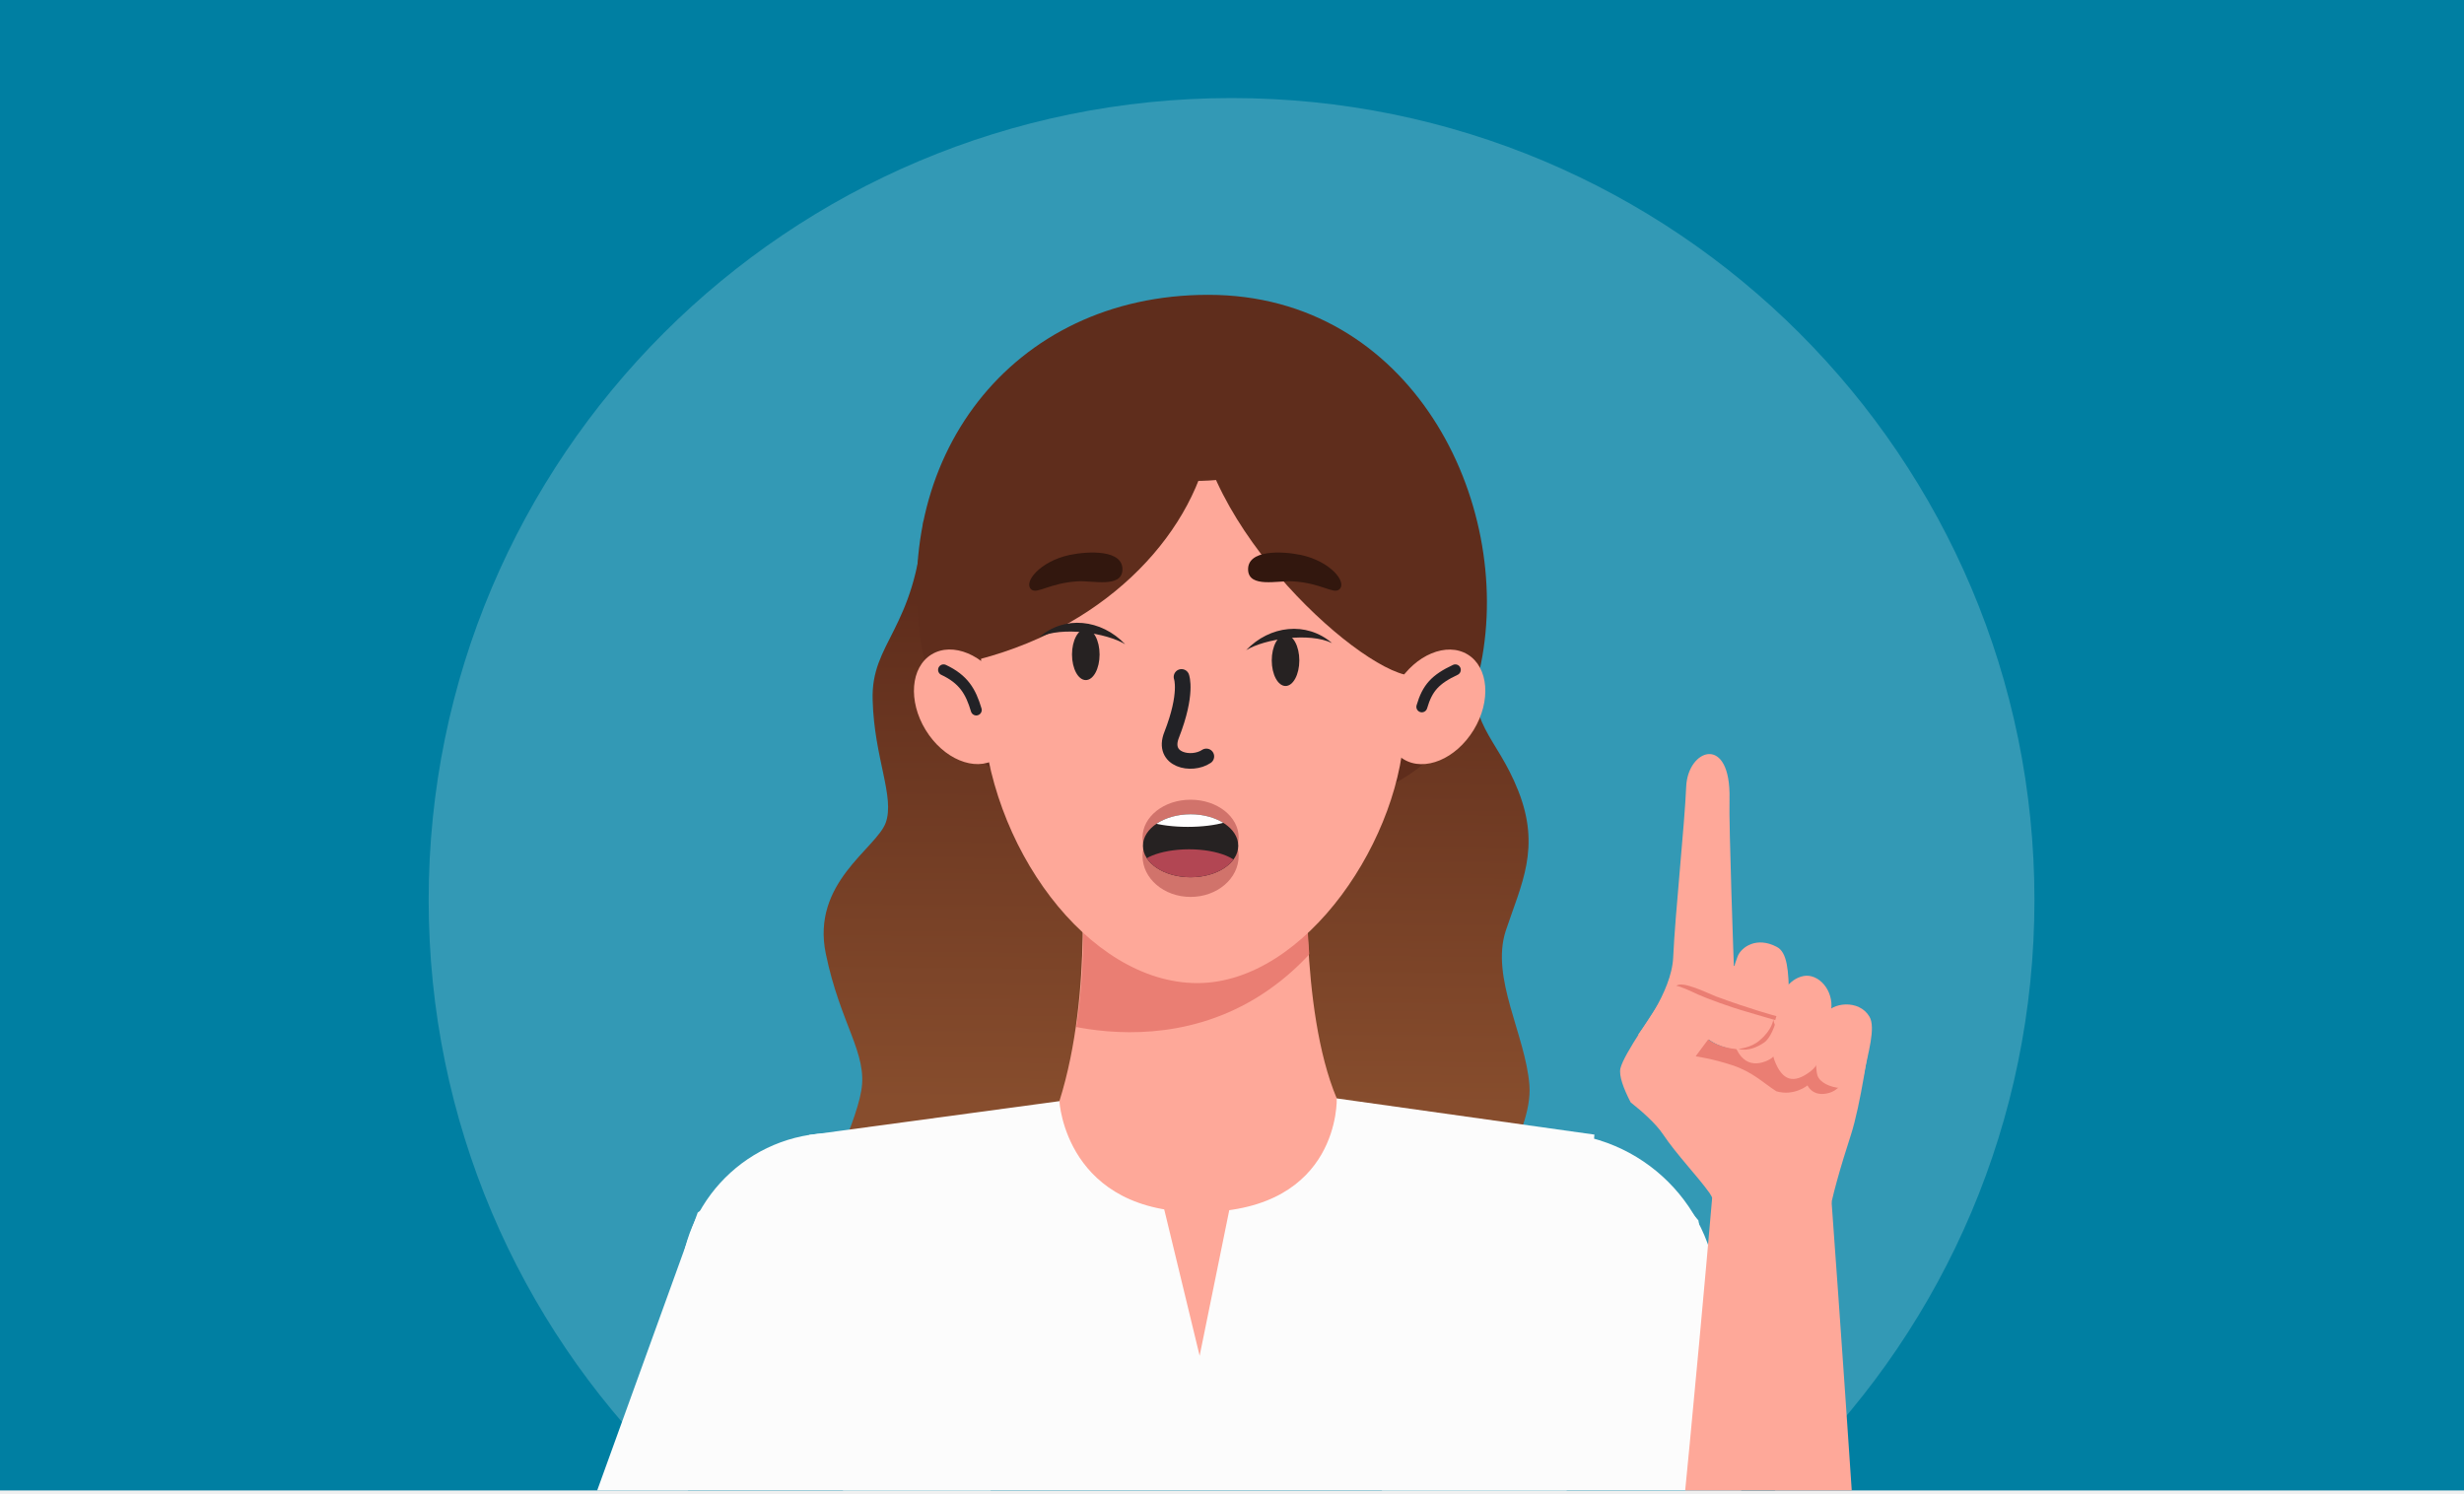
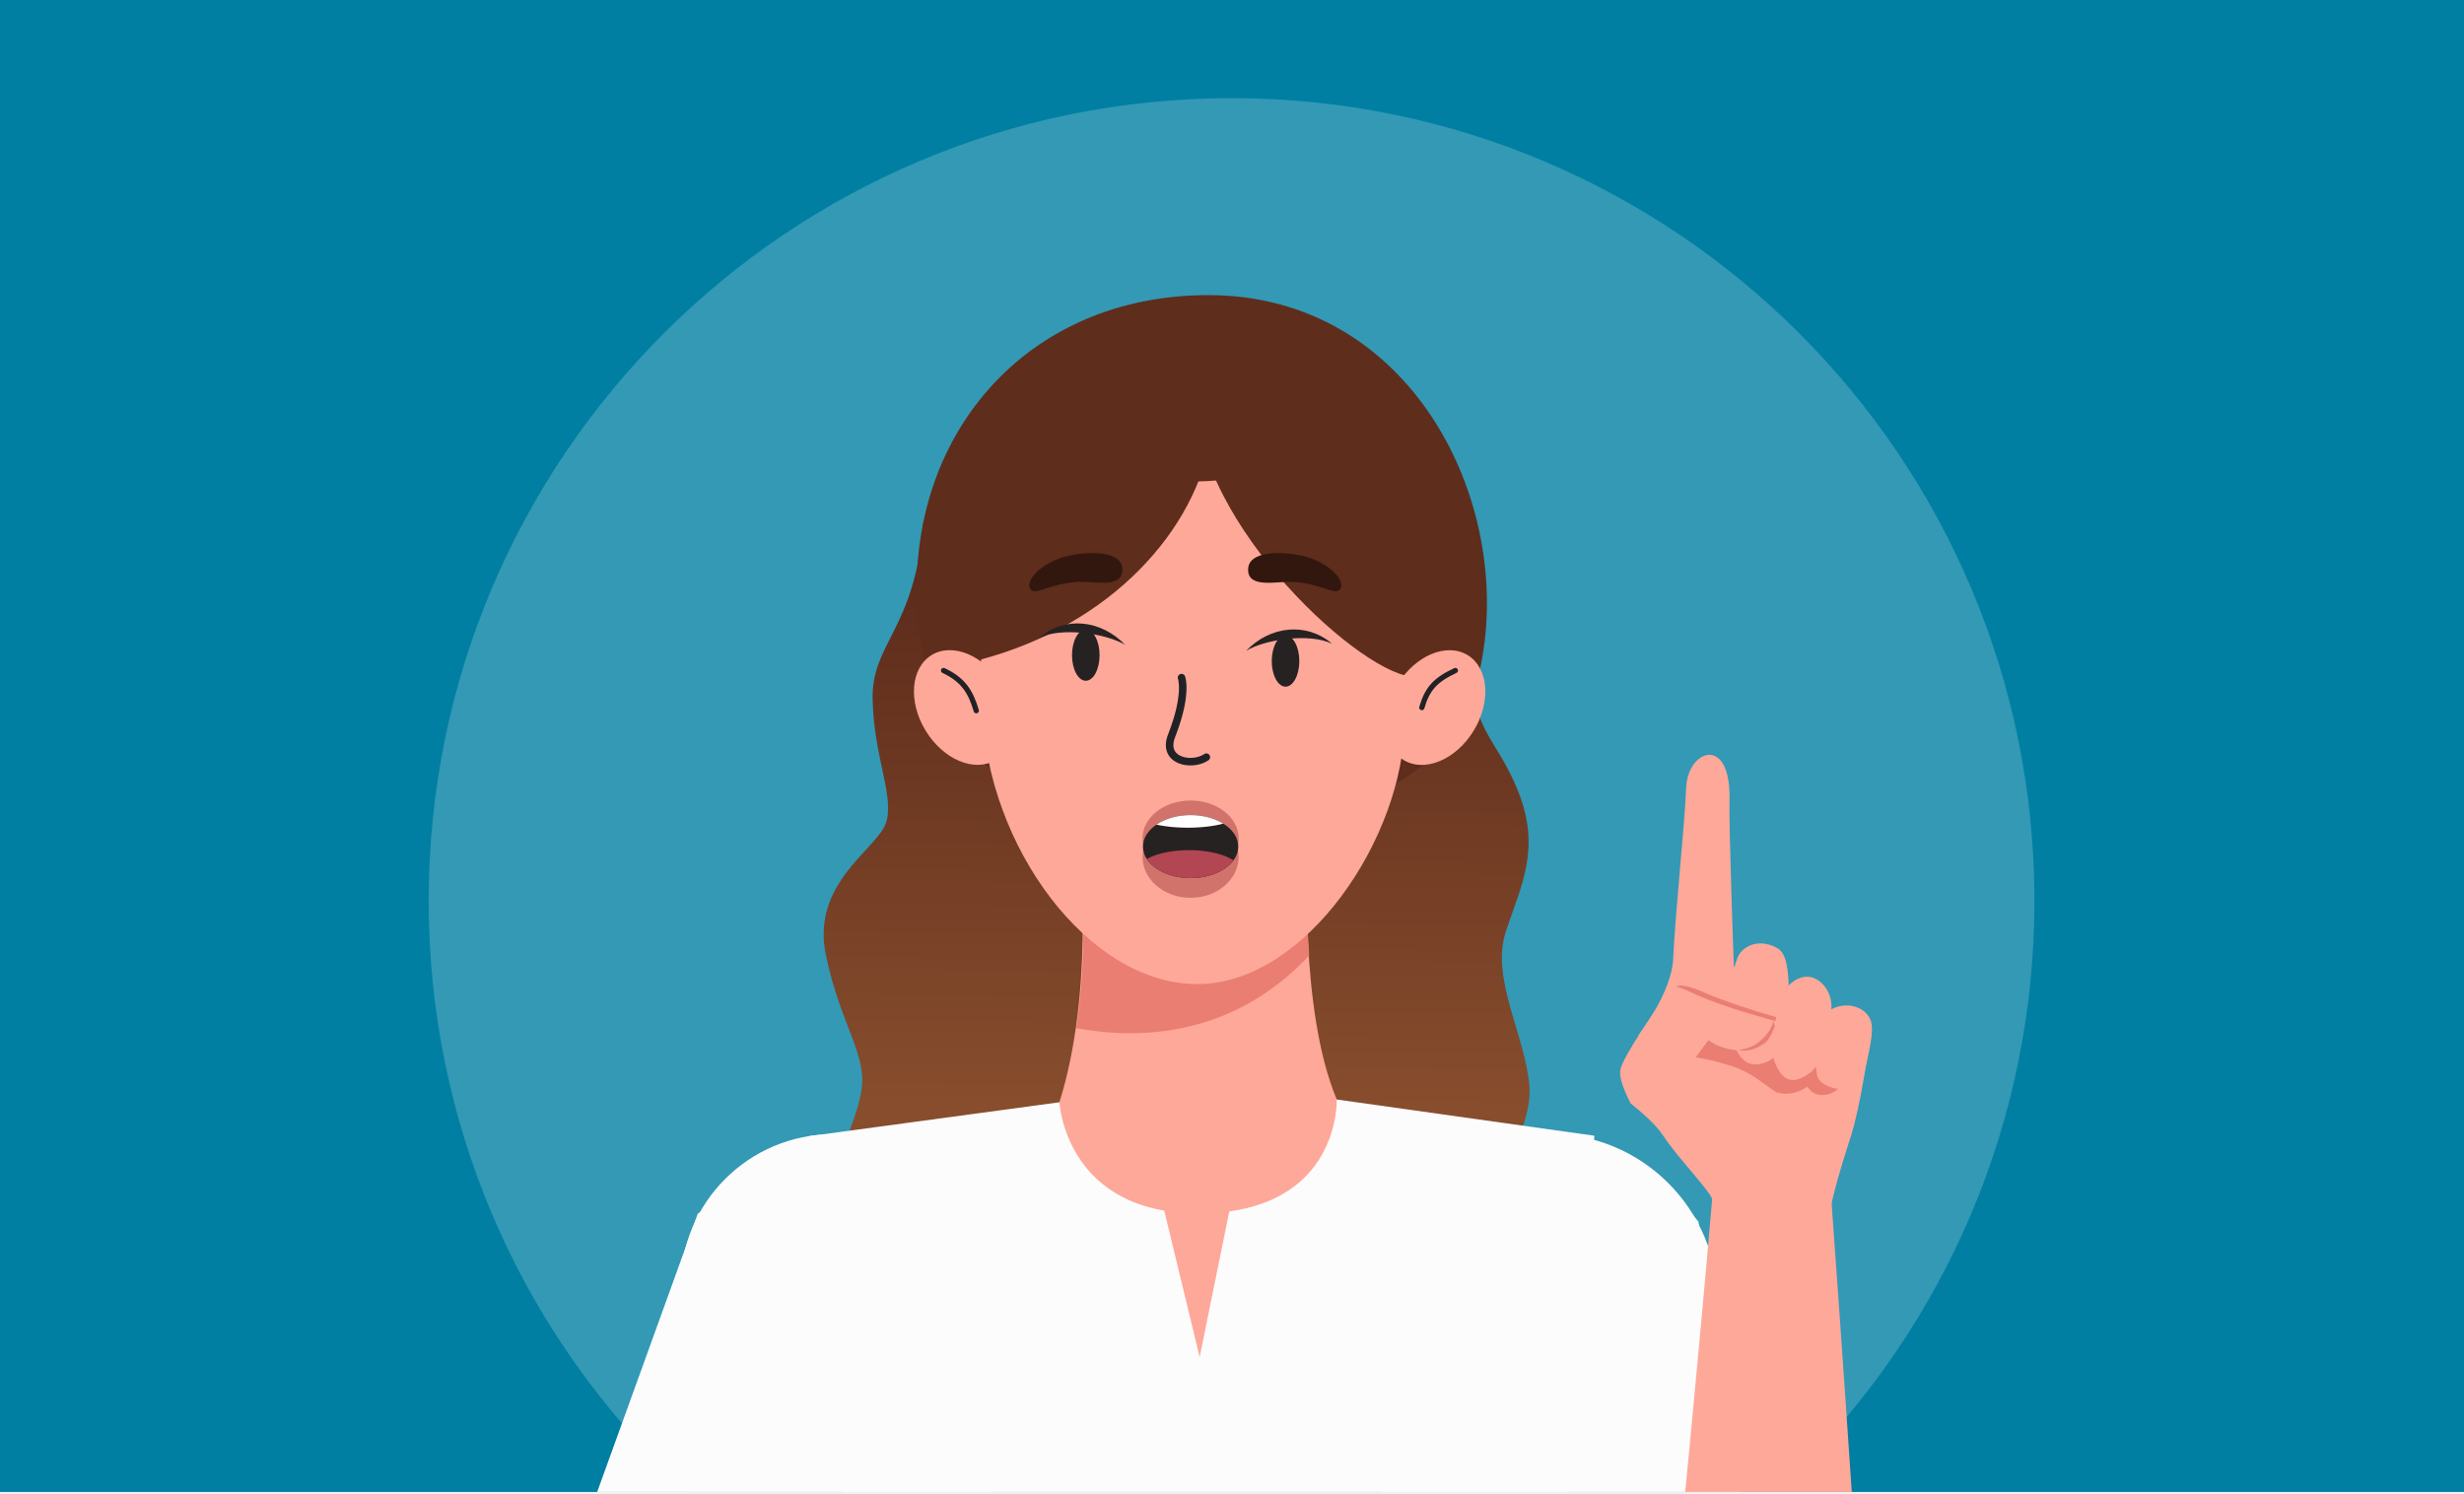
- <svg xmlns="http://www.w3.org/2000/svg" width="386" height="234" viewBox="0 0 386 234" fill="none">
-   <g clip-path="url(#clip0_446_15263)">
-     <rect width="386" height="233.519" fill="#007FA2" />
-     <path d="M192.931 266.668C262.396 266.668 318.709 210.412 318.709 141.016C318.709 71.62 262.396 15.363 192.931 15.363C123.465 15.363 67.152 71.62 67.152 141.016C67.152 210.412 123.465 266.668 192.931 266.668Z" fill="#007FA2" />
-     <path d="M192.931 266.668C262.396 266.668 318.709 210.412 318.709 141.016C318.709 71.62 262.396 15.363 192.931 15.363C123.465 15.363 67.152 71.62 67.152 141.016C67.152 210.412 123.465 266.668 192.931 266.668Z" fill="white" fill-opacity="0.2" />
-     <path d="M144.669 81.581C143.373 98.721 136.399 100.57 136.707 109.695C136.954 118.82 140.225 124.862 138.744 128.931C137.201 133.001 127.08 138.303 129.363 149.401C131.647 160.499 135.967 165.061 134.918 170.918C133.93 176.714 127.82 188.86 127.82 188.86L231.257 189.538C231.257 189.538 240.206 177.885 239.589 169.994C238.972 162.102 233.479 153.223 235.886 145.825C238.355 138.426 241.379 132.877 237.861 123.937C234.343 114.997 229.653 113.826 231.319 103.036C233.047 92.247 232.615 72.209 215.026 64.564C197.437 56.919 144.669 81.581 144.669 81.581Z" fill="url(#paint0_linear_446_15263)" />
-     <path d="M268.347 198.232C268.347 209.514 259.152 218.701 247.857 218.701L268.347 198.232Z" fill="#F5F5F5" />
-     <path d="M209.409 172.09L249.772 177.762L240.515 296.509L256.005 347.128L123.809 348.793L138.25 298.729L126.771 177.824L165.961 172.521L209.409 172.09Z" fill="#FCFCFC" />
-     <path d="M144.544 102.235C139.051 72.024 158.307 46.191 189.289 46.191C221.073 46.191 237.119 78.498 231.997 104.023C228.047 123.876 209.408 128.623 187.067 128.623C164.726 128.623 148.062 121.595 144.544 102.235Z" fill="#5F2D1C" />
-     <path d="M169.17 133.987C169.17 133.987 171.392 155.32 165.961 172.521C165.961 172.521 166.887 190.278 188.426 189.908C210.027 189.538 209.409 172.09 209.409 172.09C203.485 158.033 204.842 133.371 204.842 133.371L169.17 133.987Z" fill="#FEA899" />
-     <path d="M181.143 184.359L187.931 212.412L194.103 182.078L181.143 184.359Z" fill="#FEA899" />
-     <mask id="mask0_446_15263" style="mask-type:luminance" maskUnits="userSpaceOnUse" x="165" y="133" width="45" height="54">
-       <path d="M169.171 133.987C169.171 133.987 171.639 154.457 166.147 171.72C164.357 177.392 177.194 186.579 188.735 186.579C200.276 186.579 211.632 175.481 209.41 170.179C203.485 156.121 204.843 133.432 204.843 133.432L169.171 133.987Z" fill="white" />
+ <svg xmlns="http://www.w3.org/2000/svg" width="800" height="485" viewBox="0 0 800 485" fill="none">
+   <g clip-path="url(#clip0_447_14632)">
+     <rect width="800" height="484.462" fill="#007FA2" />
+     <path d="M399.856 553.234C543.826 553.234 660.537 436.523 660.537 292.553C660.537 148.583 543.826 31.873 399.856 31.873C255.886 31.873 139.176 148.583 139.176 292.553C139.176 436.523 255.886 553.234 399.856 553.234Z" fill="#007FA2" />
+     <path d="M399.856 553.234C543.826 553.234 660.537 436.523 660.537 292.553C660.537 148.583 543.826 31.873 399.856 31.873C255.886 31.873 139.176 148.583 139.176 292.553C139.176 436.523 255.886 553.234 399.856 553.234Z" fill="white" fill-opacity="0.2" />
+     <path d="M299.833 169.248C297.147 204.807 282.694 208.644 283.333 227.575C283.845 246.506 290.624 259.041 287.554 267.483C284.356 275.925 263.379 286.925 268.112 309.949C272.844 332.973 281.798 342.438 279.624 354.59C277.577 366.613 264.914 391.811 264.914 391.811L479.291 393.218C479.291 393.218 497.838 369.043 496.559 352.671C495.28 336.298 483.896 317.879 488.884 302.53C494.001 287.181 500.268 275.669 492.978 257.122C485.687 238.575 475.966 236.145 479.419 213.761C483.001 191.376 482.105 149.806 445.651 133.945C409.197 118.084 299.833 169.248 299.833 169.248Z" fill="url(#paint0_linear_447_14632)" />
+     <path d="M556.163 411.254C556.163 434.661 537.105 453.72 513.697 453.72L556.163 411.254Z" fill="#F5F5F5" />
+     <path d="M434.011 357.02L517.664 368.788L498.477 615.142L530.583 720.156L256.6 723.61L286.531 619.747L262.739 368.915L343.962 357.915L434.011 357.02Z" fill="#FCFCFC" />
+     <path d="M299.574 212.098C288.19 149.422 328.098 95.828 392.309 95.828C458.183 95.828 491.439 162.853 480.823 215.807C472.636 256.994 434.008 266.843 387.704 266.843C341.401 266.843 306.865 252.262 299.574 212.098Z" fill="#5F2D1C" />
+     <path d="M350.616 277.971C350.616 277.971 355.221 322.228 343.965 357.915C343.965 357.915 345.883 394.753 390.524 393.986C435.293 393.218 434.013 357.02 434.013 357.02C421.734 327.856 424.548 276.692 424.548 276.692L350.616 277.971Z" fill="#FEA899" />
+     <path d="M375.43 382.474L389.5 440.673L402.291 377.741L375.43 382.474Z" fill="#FEA899" />
+     <mask id="mask0_447_14632" style="mask-type:luminance" maskUnits="userSpaceOnUse" x="344" y="276" width="91" height="112">
+       <path d="M350.618 277.972C350.618 277.972 355.734 320.438 344.35 356.252C340.641 368.02 367.246 387.079 391.165 387.079C415.085 387.079 438.62 364.055 434.015 353.055C421.736 323.891 424.55 276.82 424.55 276.82L350.618 277.972Z" fill="white" />
    </mask>
-     <g mask="url(#mask0_446_15263)">
-       <path d="M211.817 140.338C193.734 171.658 162.752 159.327 162.752 159.327L164.727 141.632C164.727 141.632 229.9 109.017 211.817 140.338Z" fill="#EA7E73" />
+     <g mask="url(#mask0_447_14632)">
+       <path d="M439.001 291.146C401.523 356.124 337.312 330.542 337.312 330.542L341.406 293.832C341.406 293.832 476.479 226.168 439.001 291.146Z" fill="#EA7E73" />
    </g>
-     <path d="M153.864 110.867C152.753 78.744 155.407 49.52 188.672 49.52C219.592 49.52 220.271 83.492 220.024 113.148C219.901 130.904 204.657 154.025 187.562 154.025C170.466 154.025 154.605 132.446 153.864 110.867Z" fill="#FEA899" />
-     <path d="M186.514 137.132C190.672 137.132 194.043 134.482 194.043 131.213C194.043 127.944 190.672 125.294 186.514 125.294C182.355 125.294 178.984 127.944 178.984 131.213C178.984 134.482 182.355 137.132 186.514 137.132Z" fill="#D1736B" />
-     <path d="M186.514 140.523C190.672 140.523 194.043 137.652 194.043 134.111C194.043 130.569 190.672 127.698 186.514 127.698C182.355 127.698 178.984 130.569 178.984 134.111C178.984 137.652 182.355 140.523 186.514 140.523Z" fill="#D1736B" />
-     <path d="M186.515 137.44C190.639 137.44 193.982 135.231 193.982 132.507C193.982 129.783 190.639 127.575 186.515 127.575C182.39 127.575 179.047 129.783 179.047 132.507C179.047 135.231 182.39 137.44 186.515 137.44Z" fill="#262222" />
-     <mask id="mask1_446_15263" style="mask-type:luminance" maskUnits="userSpaceOnUse" x="179" y="127" width="15" height="11">
-       <path d="M186.515 137.44C190.639 137.44 193.982 135.232 193.982 132.508C193.982 129.784 190.639 127.575 186.515 127.575C182.39 127.575 179.047 129.784 179.047 132.508C179.047 135.232 182.39 137.44 186.515 137.44Z" fill="white" />
+     <path d="M318.891 230.005C316.589 163.364 322.089 102.735 391.032 102.735C455.115 102.735 456.522 173.213 456.011 234.738C455.755 271.576 424.161 319.542 388.73 319.542C353.299 319.542 320.426 274.774 318.891 230.005Z" fill="#FEA899" />
+     <path d="M386.558 284.495C395.177 284.495 402.163 278.997 402.163 272.216C402.163 265.434 395.177 259.936 386.558 259.936C377.94 259.936 370.953 265.434 370.953 272.216C370.953 278.997 377.94 284.495 386.558 284.495Z" fill="#D1736B" />
+     <path d="M386.558 291.53C395.177 291.53 402.163 285.574 402.163 278.227C402.163 270.881 395.177 264.925 386.558 264.925C377.94 264.925 370.953 270.881 370.953 278.227C370.953 285.574 377.94 291.53 386.558 291.53Z" fill="#D1736B" />
+     <path d="M386.559 285.135C395.107 285.135 402.036 280.553 402.036 274.902C402.036 269.25 395.107 264.669 386.559 264.669C378.011 264.669 371.082 269.25 371.082 274.902C371.082 280.553 378.011 285.135 386.559 285.135Z" fill="#262222" />
+     <mask id="mask1_447_14632" style="mask-type:luminance" maskUnits="userSpaceOnUse" x="371" y="264" width="32" height="22">
+       <path d="M386.557 285.135C395.105 285.135 402.034 280.553 402.034 274.902C402.034 269.251 395.105 264.669 386.557 264.669C378.009 264.669 371.08 269.251 371.08 274.902C371.08 280.553 378.009 285.135 386.557 285.135Z" fill="white" />
    </mask>
-     <g mask="url(#mask1_446_15263)">
-       <path d="M186.083 129.548C190.617 129.548 194.292 128.472 194.292 127.144C194.292 125.816 190.617 124.739 186.083 124.739C181.55 124.739 177.875 125.816 177.875 127.144C177.875 128.472 181.55 129.548 186.083 129.548Z" fill="white" />
-       <path d="M186.269 139.845C190.802 139.845 194.477 138.326 194.477 136.454C194.477 134.581 190.802 133.063 186.269 133.063C181.736 133.063 178.061 134.581 178.061 136.454C178.061 138.326 181.736 139.845 186.269 139.845Z" fill="#B24653" />
+     <g mask="url(#mask1_447_14632)">
+       <path d="M385.662 268.762C395.058 268.762 402.674 266.529 402.674 263.774C402.674 261.019 395.058 258.785 385.662 258.785C376.267 258.785 368.65 261.019 368.65 263.774C368.65 266.529 376.267 268.762 385.662 268.762Z" fill="white" />
+       <path d="M386.045 290.124C395.441 290.124 403.057 286.974 403.057 283.089C403.057 279.203 395.441 276.053 386.045 276.053C376.65 276.053 369.033 279.203 369.033 283.089C369.033 286.974 376.65 290.124 386.045 290.124Z" fill="#B24653" />
    </g>
-     <path d="M153.431 103.283C153.431 103.283 154.973 80.902 163.614 74.614C163.737 74.552 163.861 74.305 163.984 74.244C173.427 67.4 175.772 75.353 187.004 75.353C200.027 75.353 200.705 69.804 209.284 73.565C219.591 78.066 220.578 104.085 220.578 104.085C220.578 104.085 236.995 49.212 188.609 49.212C135.594 49.15 153.431 103.283 153.431 103.283Z" fill="#5F2D1C" />
-     <path d="M155.981 118.944C159.268 116.937 159.684 111.636 156.911 107.104C154.138 102.571 149.226 100.523 145.939 102.53C142.653 104.536 142.236 109.837 145.009 114.37C147.782 118.903 152.694 120.951 155.981 118.944Z" fill="#FEA899" />
-     <path d="M147.814 104.948C150.962 106.427 152.073 108.339 152.937 111.236" stroke="#222226" stroke-width="1.714" stroke-miterlimit="10" stroke-linecap="round" />
-     <path d="M185.092 106.057C185.092 106.057 186.079 108.647 183.549 115.121C181.944 119.128 186.697 120.053 188.98 118.512" stroke="#222226" stroke-width="2.449" stroke-miterlimit="10" stroke-linecap="round" stroke-linejoin="round" />
-     <path d="M153.432 103.283C174.045 97.857 187.438 82.937 189.722 68.14C192.005 53.343 160.776 56.61 156.086 66.845C151.396 77.08 153.432 103.283 153.432 103.283Z" fill="#5F2D1C" />
-     <path d="M187.624 58.09C184.044 78.066 210.335 103.221 220.025 105.688C229.714 108.154 224.283 58.645 210.212 58.09C196.14 57.535 187.624 58.09 187.624 58.09Z" fill="#5F2D1C" />
-     <path d="M230.85 114.38C233.623 109.848 233.207 104.546 229.92 102.54C226.634 100.533 221.722 102.581 218.949 107.114C216.176 111.646 216.592 116.947 219.879 118.954C223.165 120.961 228.077 118.913 230.85 114.38Z" fill="#FEA899" />
-     <path d="M227.984 104.948C224.837 106.427 223.602 107.784 222.738 110.743" stroke="#222226" stroke-width="1.714" stroke-miterlimit="10" stroke-linecap="round" />
-     <path d="M195.524 89.349C195.339 86.081 200.832 86.328 203.794 86.945C208.423 87.931 211.138 91.26 209.781 92.37C208.855 93.11 206.942 91.322 202.436 91.075C200.153 90.952 195.709 92.124 195.524 89.349Z" fill="#32170E" />
-     <path d="M175.835 89.349C176.02 86.081 170.528 86.328 167.565 86.945C162.936 87.931 160.221 91.26 161.579 92.37C162.504 93.11 164.418 91.322 168.923 91.075C171.206 90.952 175.65 92.124 175.835 89.349Z" fill="#32170E" />
-     <path d="M130.534 225.36C143.759 225.36 154.48 214.649 154.48 201.438C154.48 188.226 143.759 177.516 130.534 177.516C117.309 177.516 106.588 188.226 106.588 201.438C106.588 214.649 117.309 225.36 130.534 225.36Z" fill="#FCFCFC" />
-     <path d="M109.303 189.97L75.359 283.809L110.414 295.4L151.826 259.64C151.826 259.64 163.737 208.713 143.556 188.552C129.855 174.926 109.303 189.97 109.303 189.97Z" fill="#FCFCFC" />
-     <path d="M242.674 230.23C257.263 230.23 269.089 218.416 269.089 203.842C269.089 189.268 257.263 177.454 242.674 177.454C228.086 177.454 216.26 189.268 216.26 203.842C216.26 218.416 228.086 230.23 242.674 230.23Z" fill="#FCFCFC" />
-     <path d="M266.064 191.203L276.432 256.557L241.439 300.949L213.79 226.223C213.79 226.223 202.681 195.21 230.083 179.673C248.598 169.13 266.064 191.203 266.064 191.203Z" fill="#FCFCFC" />
-     <path d="M255.448 315.191C263.101 247.925 268.224 187.627 268.224 187.627L286.924 188.243C286.924 188.243 293.342 275.547 294.885 316.732C296.243 352.8 251.498 349.286 255.448 315.191Z" fill="#FEA899" />
-     <path d="M256.621 162.102C256.621 162.102 261.867 155.505 262.114 150.017C262.422 143.112 263.904 129.24 264.151 123.259C264.397 117.279 271.186 114.936 270.939 125.232C270.816 129.24 271.618 151.312 271.618 151.312L275.383 152.607L274.395 161.609L256.621 162.102Z" fill="#FEA899" />
-     <path d="M267.792 186.887C265.941 184.298 262.608 180.845 260.51 177.7C259.399 176.036 257.239 174.124 255.449 172.706C254.338 170.549 253.598 168.576 253.844 167.404C254.4 165.061 259.152 158.526 260.633 155.998C262.114 153.47 264.275 154.518 266.928 156.183C269.52 157.786 278.161 160.375 278.161 160.375C278.161 160.375 276.618 164.938 272.977 164.63C269.397 164.321 267.731 162.903 267.731 162.903L266.003 165.246C266.003 165.246 269.397 165.678 272.298 166.479C276.309 167.589 278.469 170.549 278.469 170.549C278.469 170.549 287.727 163.52 292.788 163.582C292.788 163.582 291.492 173.076 289.949 177.824C288.406 182.571 286.801 188.059 286.493 190.71C286.184 193.361 286.122 203.965 286.122 203.965L269.335 203.534C269.212 201.561 269.088 199.465 269.027 197.862C268.965 193.792 269.582 189.477 267.792 186.887Z" fill="#FEA899" />
-     <path d="M290.011 166.849C290.011 166.849 289.023 170.549 286.555 171.227C283.963 171.967 283.16 170.055 283.16 170.055C283.16 170.055 281.062 171.782 278.285 170.98C276.248 169.685 274.582 167.959 271.434 166.911C268.287 165.863 265.633 165.493 265.633 165.493L267.608 162.842C267.608 162.842 270.879 165.555 276.742 163.828C278.408 163.705 288.838 165.555 290.011 166.849Z" fill="#EA7E73" />
-     <path d="M292.85 159.266C293.899 160.992 292.603 165.123 291.986 168.329C291.369 171.597 285.382 170.734 284.704 168.452C284.148 166.479 284.827 161.177 285.814 159.081C286.925 156.984 291.245 156.553 292.85 159.266Z" fill="#FEA899" />
-     <path d="M282.542 152.915C284.826 152.484 287.295 155.073 286.863 158.279C286.492 161.054 285.937 166.109 283.653 167.836C281 169.87 279.21 169.377 277.975 166.109C276.741 162.842 277.79 153.84 282.542 152.915Z" fill="#FEA899" />
-     <path d="M278.347 148.353C280.013 149.216 280.198 152.114 280.26 156.183C280.322 160.252 279.396 165 276.989 166.109C274.644 167.219 271.99 166.788 271.126 161.177C270.385 156.43 271.188 152.422 272.237 149.771C272.854 148.353 275.199 146.688 278.347 148.353Z" fill="#FEA899" />
-     <path d="M272.359 164.321C272.359 164.321 273.902 165 276.371 163.335C277.42 162.595 278.037 160.561 278.037 160.561L277.914 160.191L277.79 159.759C277.79 159.759 277.667 161.3 275.692 162.965C274.334 164.198 272.359 164.321 272.359 164.321Z" fill="#EA7E73" />
-     <path d="M273.471 158.464C271.25 157.848 267.362 156.43 266.004 155.813C264.831 155.258 263.227 154.518 262.609 154.457C263.535 153.593 267.547 155.628 268.843 156.121C274.15 158.094 278.285 159.204 278.285 159.204L278.1 159.821C278.039 159.821 276.187 159.266 273.471 158.464Z" fill="#EA7E73" />
-     <path d="M170.096 106.551C171.289 106.551 172.256 104.757 172.256 102.543C172.256 100.33 171.289 98.536 170.096 98.536C168.903 98.536 167.936 100.33 167.936 102.543C167.936 104.757 168.903 106.551 170.096 106.551Z" fill="#262222" />
-     <path d="M176.267 100.94C173.366 99.152 166.33 98.104 162.812 99.83C166.762 96.378 172.502 96.994 176.267 100.94Z" fill="#262222" />
-     <path d="M201.387 107.476C202.58 107.476 203.547 105.681 203.547 103.468C203.547 101.255 202.58 99.461 201.387 99.461C200.194 99.461 199.227 101.255 199.227 103.468C199.227 105.681 200.194 107.476 201.387 107.476Z" fill="#262222" />
-     <path d="M195.215 101.865C198.116 100.077 205.151 99.029 208.669 100.755C204.657 97.303 198.918 97.981 195.215 101.865Z" fill="#262222" />
+     <path d="M317.992 214.273C317.992 214.273 321.19 167.841 339.097 154.794C339.353 154.666 339.609 154.155 339.865 154.027C359.435 139.829 364.296 156.329 387.575 156.329C414.564 156.329 415.971 144.817 433.751 152.62C455.112 161.957 457.158 215.935 457.158 215.935C457.158 215.935 491.182 102.095 390.901 102.095C281.026 101.968 317.992 214.273 317.992 214.273Z" fill="#5F2D1C" />
+     <path d="M323.28 246.763C330.092 242.6 330.955 231.602 325.208 222.199C319.461 212.795 309.28 208.547 302.468 212.71C295.657 216.872 294.794 227.87 300.541 237.274C306.288 246.677 316.469 250.926 323.28 246.763Z" fill="#FEA899" />
+     <path d="M306.355 217.726C312.879 220.796 315.181 224.761 316.972 230.773" stroke="#222226" stroke-width="1.714" stroke-miterlimit="10" stroke-linecap="round" />
+     <path d="M383.614 220.028C383.614 220.028 385.661 225.4 380.416 238.831C377.091 247.145 386.94 249.064 391.673 245.866" stroke="#222226" stroke-width="2.449" stroke-miterlimit="10" stroke-linecap="round" stroke-linejoin="round" />
+     <path d="M317.996 214.272C360.718 203.016 388.474 172.062 393.207 141.364C397.94 110.665 333.217 117.445 323.496 138.678C313.775 159.911 317.996 214.272 317.996 214.272Z" fill="#5F2D1C" />
+     <path d="M388.857 120.514C381.438 161.957 435.928 214.145 456.01 219.261C476.092 224.377 464.836 121.666 435.672 120.514C406.509 119.363 388.857 120.514 388.857 120.514Z" fill="#5F2D1C" />
+     <path d="M478.45 237.295C484.197 227.891 483.334 216.893 476.522 212.73C469.711 208.568 459.53 212.816 453.783 222.22C448.036 231.623 448.899 242.621 455.71 246.784C462.522 250.947 472.703 246.698 478.45 237.295Z" fill="#FEA899" />
+     <path d="M472.507 217.726C465.984 220.796 463.426 223.61 461.635 229.75" stroke="#222226" stroke-width="1.714" stroke-miterlimit="10" stroke-linecap="round" />
+     <path d="M405.232 185.365C404.848 178.586 416.232 179.097 422.372 180.376C431.965 182.423 437.593 189.33 434.779 191.632C432.861 193.167 428.895 189.458 419.558 188.946C414.825 188.69 405.616 191.121 405.232 185.365Z" fill="#32170E" />
+     <path d="M364.427 185.365C364.811 178.586 353.427 179.097 347.287 180.376C337.694 182.423 332.066 189.33 334.88 191.632C336.799 193.167 340.764 189.458 350.101 188.946C354.834 188.69 364.044 191.121 364.427 185.365Z" fill="#32170E" />
+     <path d="M270.539 467.534C297.949 467.534 320.168 445.315 320.168 417.905C320.168 390.496 297.949 368.276 270.539 368.276C243.13 368.276 220.91 390.496 220.91 417.905C220.91 445.315 243.13 467.534 270.539 467.534Z" fill="#FCFCFC" />
+     <path d="M226.538 394.114L156.188 588.793L228.84 612.84L314.668 538.652C314.668 538.652 339.355 432.998 297.528 391.172C269.132 362.904 226.538 394.114 226.538 394.114Z" fill="#FCFCFC" />
+     <path d="M502.956 477.639C533.192 477.639 557.702 453.129 557.702 422.894C557.702 392.659 533.192 368.148 502.956 368.148C472.721 368.148 448.211 392.659 448.211 422.894C448.211 453.129 472.721 477.639 502.956 477.639Z" fill="#FCFCFC" />
+     <path d="M551.432 396.672L572.921 532.257L500.396 624.352L443.093 469.325C443.093 469.325 420.069 404.986 476.861 372.753C515.234 350.88 551.432 396.672 551.432 396.672Z" fill="#FCFCFC" />
+     <path d="M529.43 653.899C545.291 514.349 555.907 389.253 555.907 389.253L594.664 390.532C594.664 390.532 607.967 571.653 611.164 657.097C613.978 731.924 521.244 724.633 529.43 653.899Z" fill="#FEA899" />
+     <path d="M531.859 336.298C531.859 336.298 542.732 322.612 543.243 311.228C543.883 296.902 546.953 268.122 547.464 255.715C547.976 243.308 562.046 238.447 561.534 259.808C561.279 268.122 562.941 313.914 562.941 313.914L570.744 316.6L568.697 335.275L531.859 336.298Z" fill="#FEA899" />
+     <path d="M555.014 387.718C551.177 382.346 544.27 375.183 539.921 368.66C537.618 365.206 533.141 361.241 529.432 358.299C527.13 353.822 525.595 349.729 526.106 347.299C527.258 342.438 537.107 328.88 540.177 323.635C543.246 318.391 547.723 320.566 553.223 324.019C558.596 327.345 576.503 332.717 576.503 332.717C576.503 332.717 573.305 342.182 565.758 341.543C558.34 340.903 554.886 337.961 554.886 337.961L551.305 342.822C551.305 342.822 558.34 343.717 564.351 345.38C572.666 347.682 577.142 353.822 577.142 353.822C577.142 353.822 596.329 339.24 606.818 339.368C606.818 339.368 604.131 359.066 600.934 368.916C597.736 378.765 594.41 390.149 593.771 395.649C593.131 401.149 593.003 423.149 593.003 423.149L558.212 422.254C557.956 418.161 557.7 413.812 557.572 410.486C557.444 402.044 558.723 393.091 555.014 387.718Z" fill="#FEA899" />
+     <path d="M601.062 346.148C601.062 346.148 599.015 353.822 593.899 355.23C588.526 356.764 586.864 352.799 586.864 352.799C586.864 352.799 582.515 356.381 576.759 354.718C572.538 352.032 569.084 348.45 562.561 346.276C556.037 344.101 550.537 343.334 550.537 343.334L554.63 337.834C554.63 337.834 561.409 343.462 573.561 339.88C577.014 339.624 598.631 343.462 601.062 346.148Z" fill="#EA7E73" />
+     <path d="M606.948 330.415C609.123 333.996 606.437 342.566 605.157 349.217C603.878 355.997 591.471 354.206 590.064 349.473C588.913 345.38 590.32 334.38 592.366 330.031C594.669 325.682 603.623 324.787 606.948 330.415Z" fill="#FEA899" />
+     <path d="M585.585 317.24C590.318 316.345 595.435 321.717 594.539 328.368C593.772 334.124 592.62 344.613 587.888 348.194C582.388 352.415 578.678 351.392 576.12 344.613C573.562 337.834 575.736 319.159 585.585 317.24Z" fill="#FEA899" />
+     <path d="M576.888 307.775C580.342 309.566 580.726 315.577 580.854 324.02C580.982 332.462 579.063 342.311 574.074 344.613C569.214 346.915 563.714 346.02 561.923 334.38C560.388 324.531 562.051 316.217 564.225 310.717C565.504 307.775 570.365 304.321 576.888 307.775Z" fill="#FEA899" />
+     <path d="M564.479 340.904C564.479 340.904 567.676 342.311 572.793 338.857C574.967 337.322 576.246 333.101 576.246 333.101L575.99 332.334L575.735 331.438C575.735 331.438 575.479 334.636 571.386 338.09C568.572 340.648 564.479 340.904 564.479 340.904Z" fill="#EA7E73" />
+     <path d="M566.784 328.752C562.179 327.473 554.121 324.531 551.307 323.252C548.876 322.101 545.551 320.566 544.271 320.438C546.19 318.647 554.504 322.868 557.19 323.891C568.191 327.985 576.761 330.287 576.761 330.287L576.377 331.566C576.249 331.566 572.412 330.415 566.784 328.752Z" fill="#EA7E73" />
+     <path d="M352.532 221.052C355.004 221.052 357.008 217.329 357.008 212.737C357.008 208.146 355.004 204.423 352.532 204.423C350.059 204.423 348.055 208.146 348.055 212.737C348.055 217.329 350.059 221.052 352.532 221.052Z" fill="#262222" />
+     <path d="M365.322 209.412C359.31 205.702 344.728 203.528 337.438 207.109C345.624 199.946 357.519 201.225 365.322 209.412Z" fill="#262222" />
+     <path d="M417.383 222.971C419.856 222.971 421.86 219.248 421.86 214.656C421.86 210.065 419.856 206.342 417.383 206.342C414.911 206.342 412.906 210.065 412.906 214.656C412.906 219.248 414.911 222.971 417.383 222.971Z" fill="#262222" />
+     <path d="M404.594 211.331C410.606 207.621 425.187 205.447 432.478 209.028C424.164 201.865 412.268 203.272 404.594 211.331Z" fill="#262222" />
  </g>
  <defs>
-     <linearGradient id="paint0_linear_446_15263" x1="183.793" y1="177.405" x2="184.589" y2="94.049" gradientUnits="userSpaceOnUse">
+     <linearGradient id="paint0_linear_447_14632" x1="380.92" y1="368.047" x2="382.573" y2="195.115" gradientUnits="userSpaceOnUse">
      <stop offset="0.054" stop-color="#874D2D" />
      <stop offset="1" stop-color="#5F2D1C" />
    </linearGradient>
-     <clipPath id="clip0_446_15263">
-       <rect width="386" height="233.519" fill="white" />
+     <clipPath id="clip0_447_14632">
+       <rect width="800" height="484.462" fill="white" />
    </clipPath>
  </defs>
</svg>
